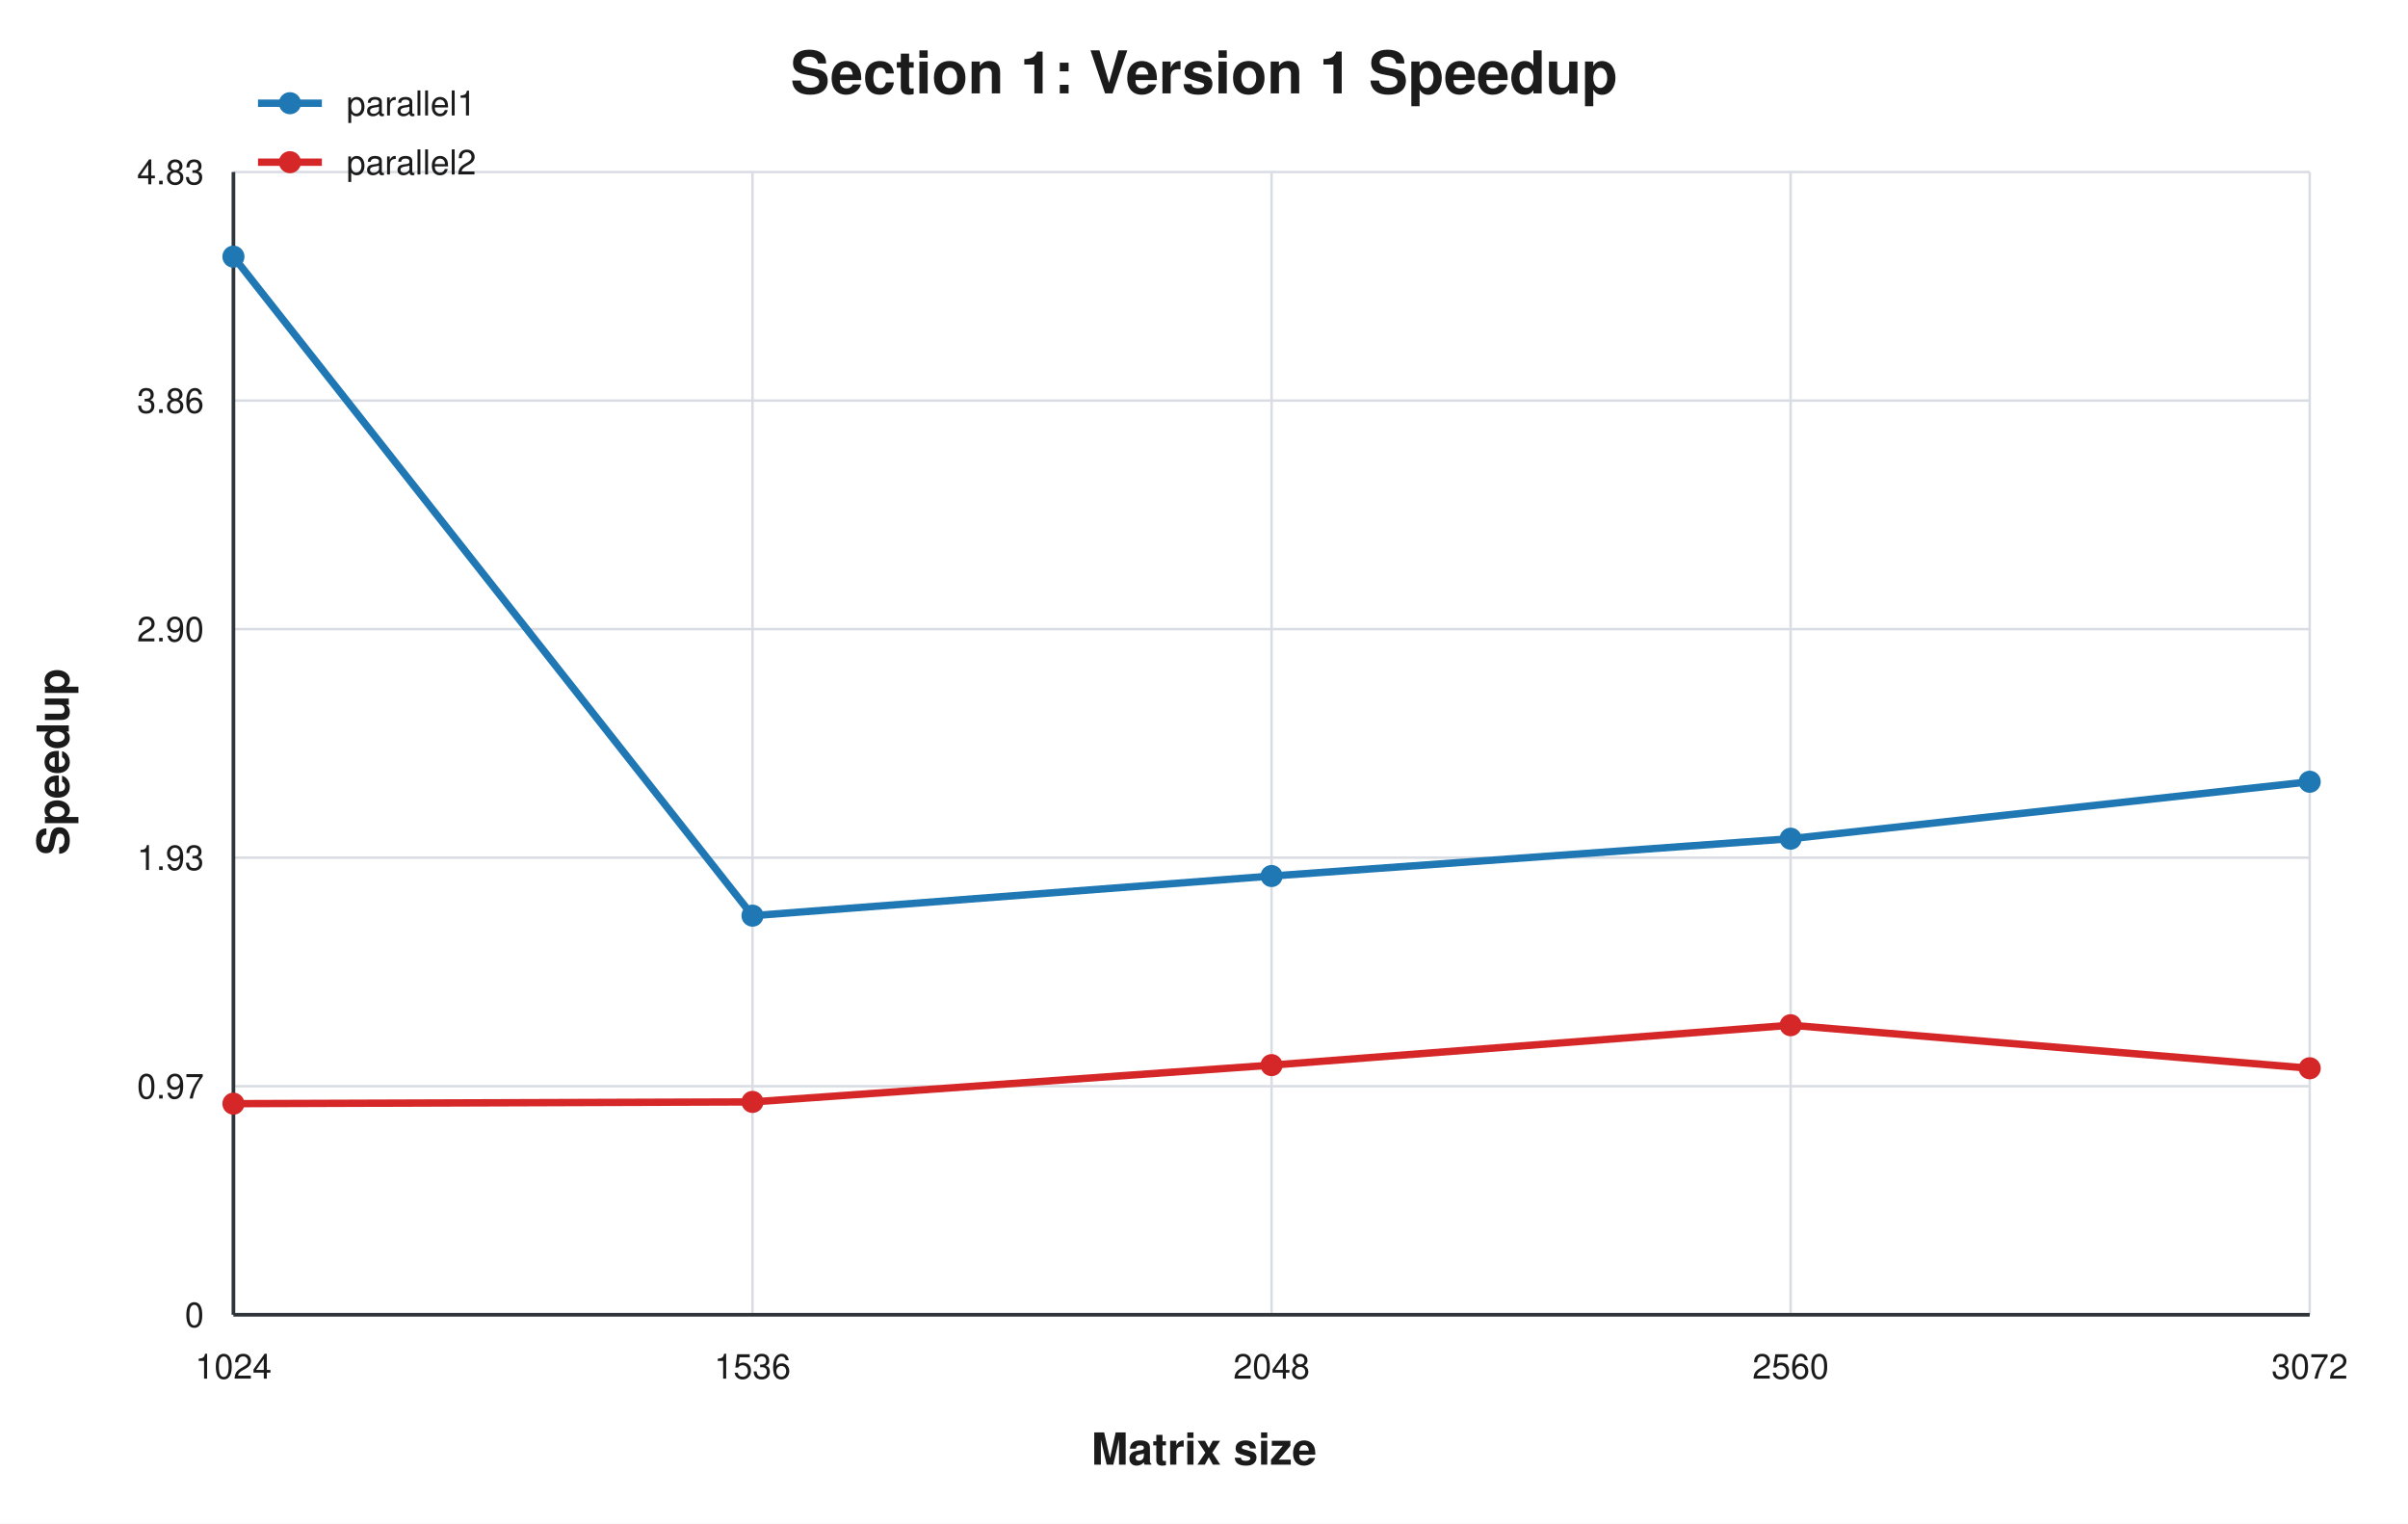
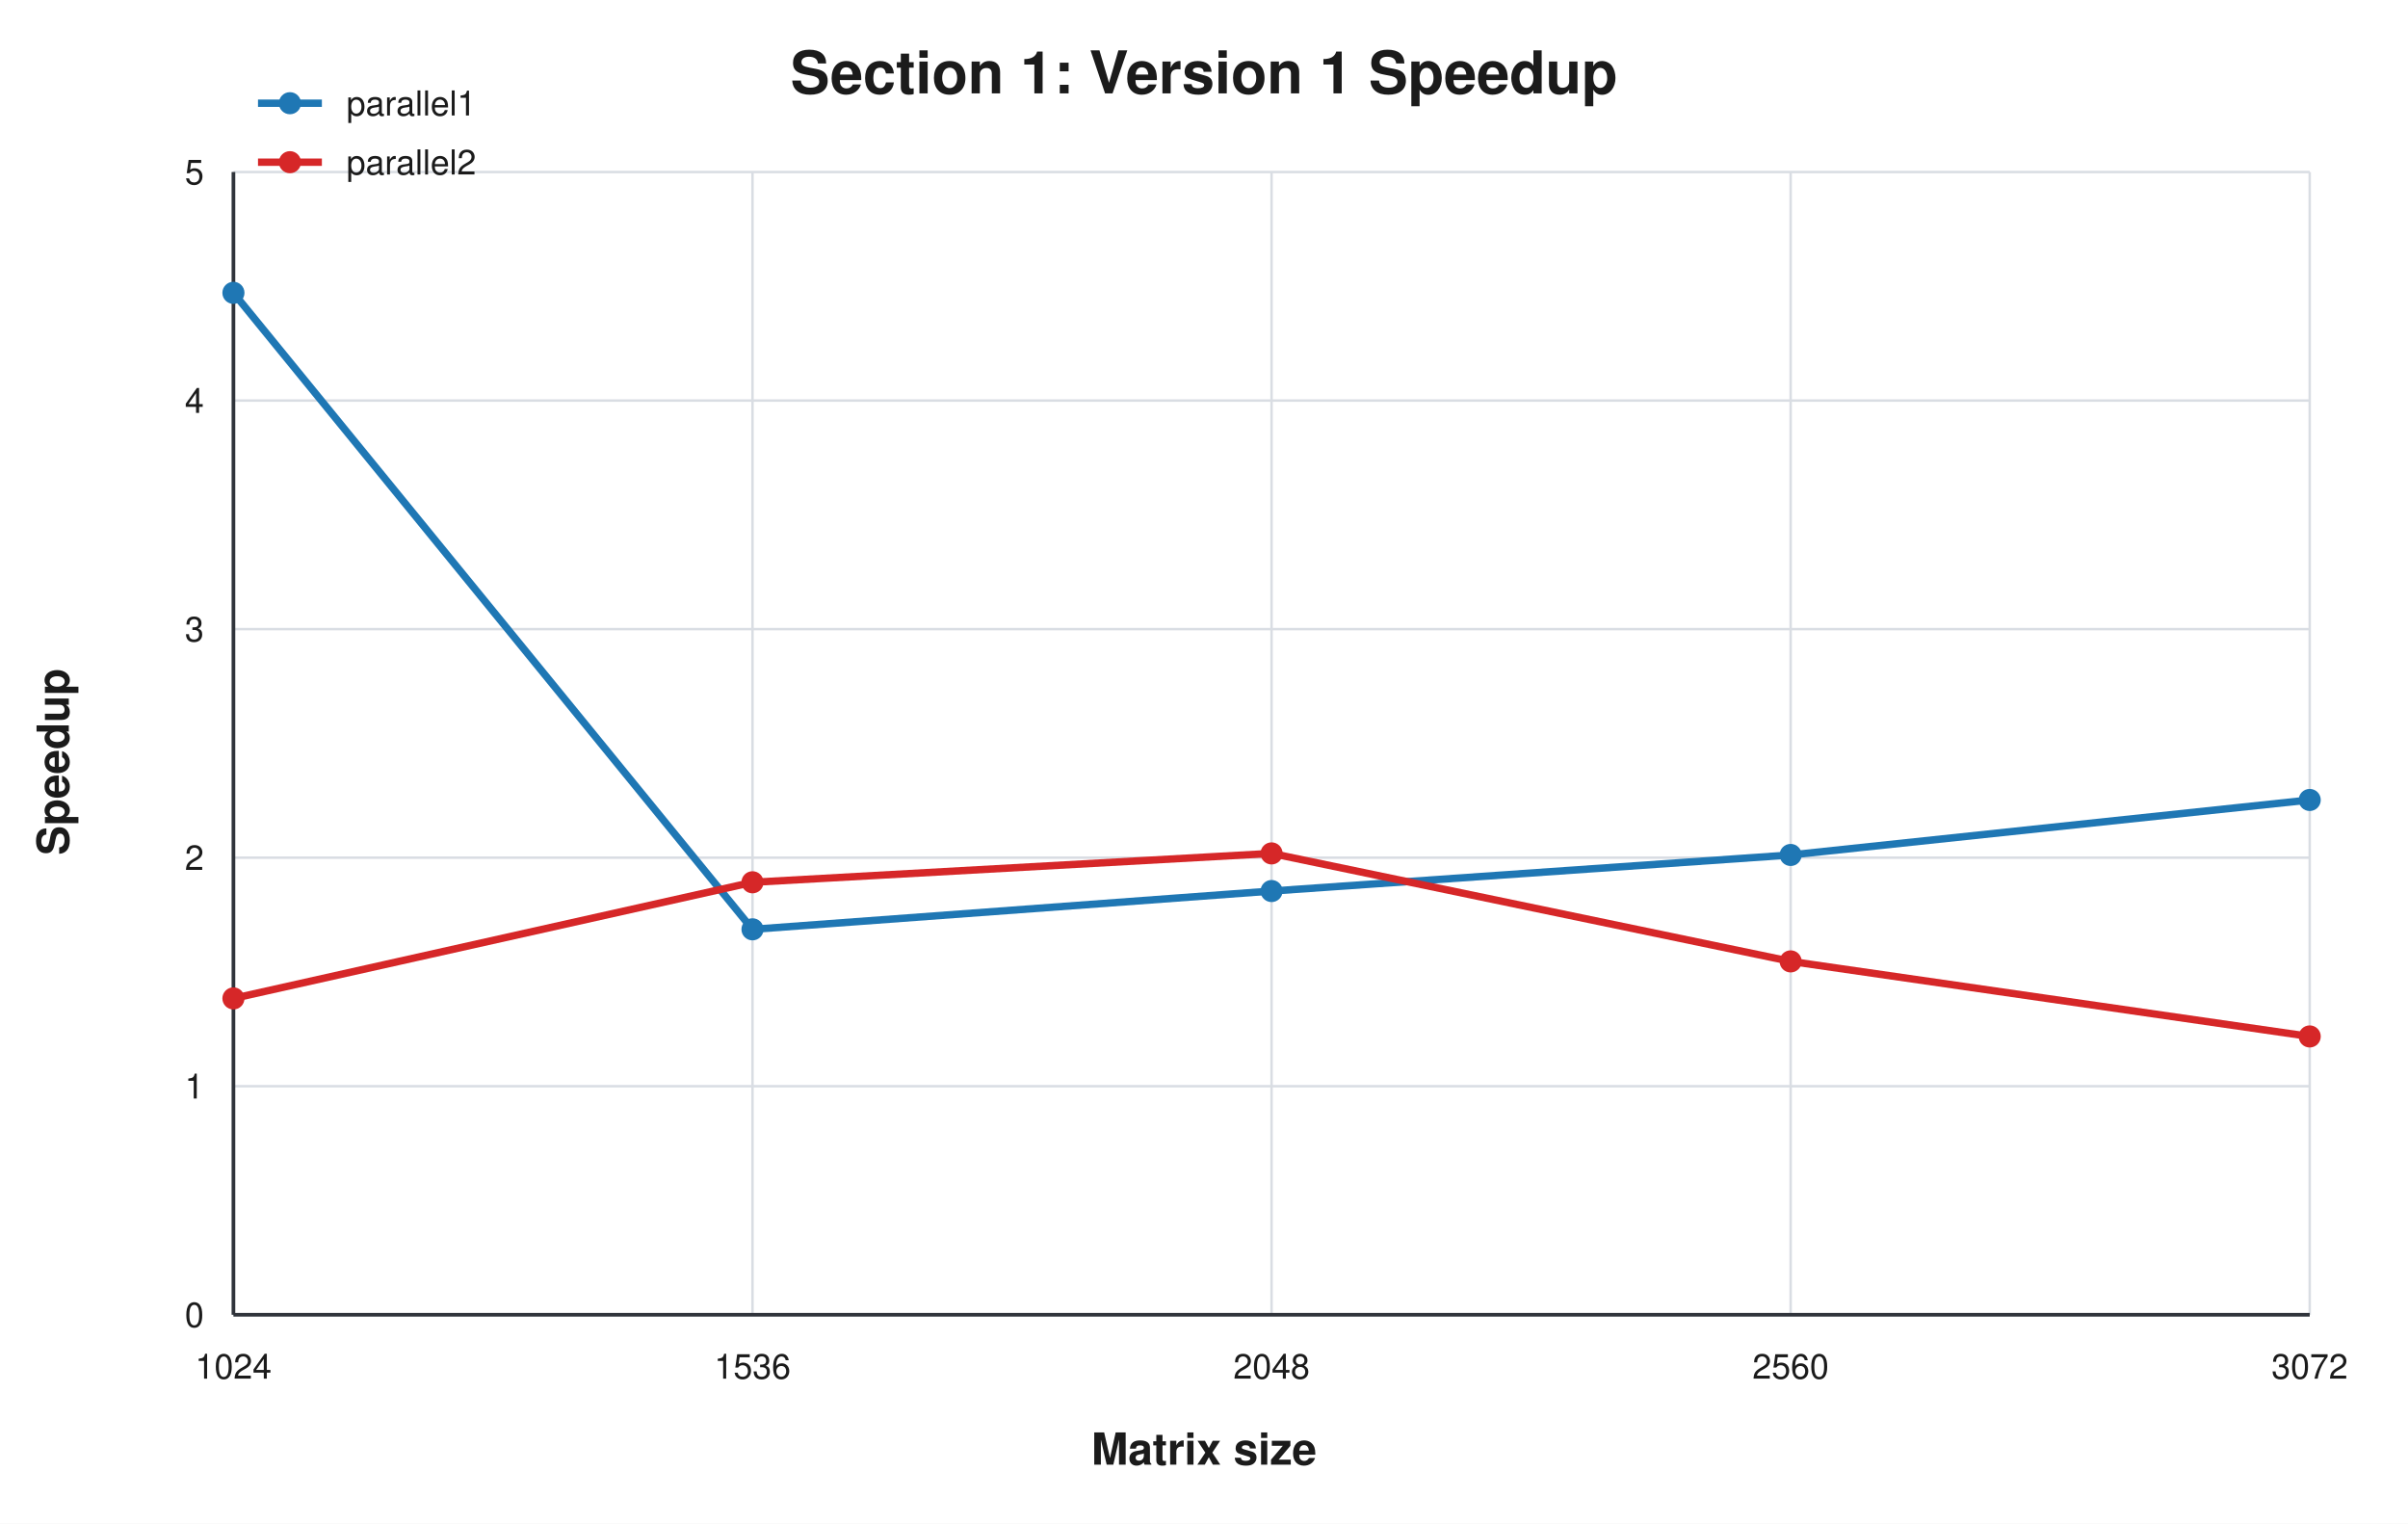
<svg xmlns="http://www.w3.org/2000/svg" width="980" height="620" viewBox="0 0 980 620">
  <style>
text { font-family: Helvetica, Arial, sans-serif; fill: #1b1b1b; }
.title { font-size: 24px; font-weight: 700; }
.axis-label { font-size: 18px; font-weight: 600; }
.tick { font-size: 14px; }
.legend { font-size: 14px; }
.grid { stroke: #d9dde3; stroke-width: 1; }
.axis { stroke: #30343b; stroke-width: 1.5; }
</style>
  <rect width="100%" height="100%" fill="#ffffff" />
  <text class="title" x="490.0" y="38" text-anchor="middle">Section 1: Version 1 Speedup</text>
  <line class="grid" x1="95" y1="535.00" x2="940" y2="535.00" />
  <text class="tick" x="83" y="540.00" text-anchor="end">0</text>
  <line class="grid" x1="95" y1="442.00" x2="940" y2="442.00" />
-   <text class="tick" x="83" y="447.00" text-anchor="end">0.97</text>
+   <text class="tick" x="83" y="447.00" text-anchor="end">1</text>
  <line class="grid" x1="95" y1="349.00" x2="940" y2="349.00" />
-   <text class="tick" x="83" y="354.00" text-anchor="end">1.93</text>
+   <text class="tick" x="83" y="354.00" text-anchor="end">2</text>
  <line class="grid" x1="95" y1="256.00" x2="940" y2="256.00" />
-   <text class="tick" x="83" y="261.00" text-anchor="end">2.90</text>
+   <text class="tick" x="83" y="261.00" text-anchor="end">3</text>
  <line class="grid" x1="95" y1="163.00" x2="940" y2="163.00" />
-   <text class="tick" x="83" y="168.00" text-anchor="end">3.86</text>
+   <text class="tick" x="83" y="168.00" text-anchor="end">4</text>
  <line class="grid" x1="95" y1="70.00" x2="940" y2="70.00" />
-   <text class="tick" x="83" y="75.00" text-anchor="end">4.83</text>
+   <text class="tick" x="83" y="75.00" text-anchor="end">5</text>
  <line class="grid" x1="95.00" y1="70" x2="95.00" y2="535" />
  <text class="tick" x="95.00" y="561" text-anchor="middle">1024</text>
  <line class="grid" x1="306.25" y1="70" x2="306.25" y2="535" />
  <text class="tick" x="306.25" y="561" text-anchor="middle">1536</text>
  <line class="grid" x1="517.50" y1="70" x2="517.50" y2="535" />
  <text class="tick" x="517.50" y="561" text-anchor="middle">2048</text>
  <line class="grid" x1="728.75" y1="70" x2="728.75" y2="535" />
  <text class="tick" x="728.75" y="561" text-anchor="middle">2560</text>
  <line class="grid" x1="940.00" y1="70" x2="940.00" y2="535" />
  <text class="tick" x="940.00" y="561" text-anchor="middle">3072</text>
  <line class="axis" x1="95" y1="535" x2="940" y2="535" />
  <line class="axis" x1="95" y1="70" x2="95" y2="535" />
  <text class="axis-label" x="490.0" y="596" text-anchor="middle">Matrix size</text>
  <text class="axis-label" transform="translate(28 310.0) rotate(-90)" text-anchor="middle">Speedup</text>
-   <polyline fill="none" stroke="#1f77b4" stroke-width="3" points="95.00,104.44 306.25,372.60 517.50,356.47 728.75,341.28 940.00,318.11" />
-   <circle cx="95.00" cy="104.44" r="4.5" fill="#1f77b4" />
-   <circle cx="306.25" cy="372.60" r="4.5" fill="#1f77b4" />
-   <circle cx="517.50" cy="356.47" r="4.5" fill="#1f77b4" />
-   <circle cx="728.75" cy="341.28" r="4.5" fill="#1f77b4" />
-   <circle cx="940.00" cy="318.11" r="4.5" fill="#1f77b4" />
+   <polyline fill="none" stroke="#1f77b4" stroke-width="3" points="95.00,119.16 306.25,378.16 517.50,362.58 728.75,347.90 940.00,325.52" />
+   <circle cx="95.00" cy="119.16" r="4.5" fill="#1f77b4" />
+   <circle cx="306.25" cy="378.16" r="4.5" fill="#1f77b4" />
+   <circle cx="517.50" cy="362.58" r="4.5" fill="#1f77b4" />
+   <circle cx="728.75" cy="347.90" r="4.5" fill="#1f77b4" />
+   <circle cx="940.00" cy="325.52" r="4.5" fill="#1f77b4" />
  <line x1="105" y1="42" x2="131" y2="42" stroke="#1f77b4" stroke-width="3" />
  <circle cx="118" cy="42" r="4.5" fill="#1f77b4" />
  <text class="legend" x="141" y="47">parallel1</text>
-   <polyline fill="none" stroke="#d62728" stroke-width="3" points="95.00,449.10 306.25,448.39 517.50,433.42 728.75,417.18 940.00,434.70" />
-   <circle cx="95.00" cy="449.10" r="4.5" fill="#d62728" />
-   <circle cx="306.25" cy="448.39" r="4.5" fill="#d62728" />
-   <circle cx="517.50" cy="433.42" r="4.5" fill="#d62728" />
-   <circle cx="728.75" cy="417.18" r="4.5" fill="#d62728" />
-   <circle cx="940.00" cy="434.70" r="4.5" fill="#d62728" />
+   <polyline fill="none" stroke="#d62728" stroke-width="3" points="95.00,406.27 306.25,359.02 517.50,347.27 728.75,391.21 940.00,421.75" />
+   <circle cx="95.00" cy="406.27" r="4.5" fill="#d62728" />
+   <circle cx="306.25" cy="359.02" r="4.5" fill="#d62728" />
+   <circle cx="517.50" cy="347.27" r="4.5" fill="#d62728" />
+   <circle cx="728.75" cy="391.21" r="4.5" fill="#d62728" />
+   <circle cx="940.00" cy="421.75" r="4.5" fill="#d62728" />
  <line x1="105" y1="66" x2="131" y2="66" stroke="#d62728" stroke-width="3" />
  <circle cx="118" cy="66" r="4.5" fill="#d62728" />
  <text class="legend" x="141" y="71">parallel2</text>
</svg>
